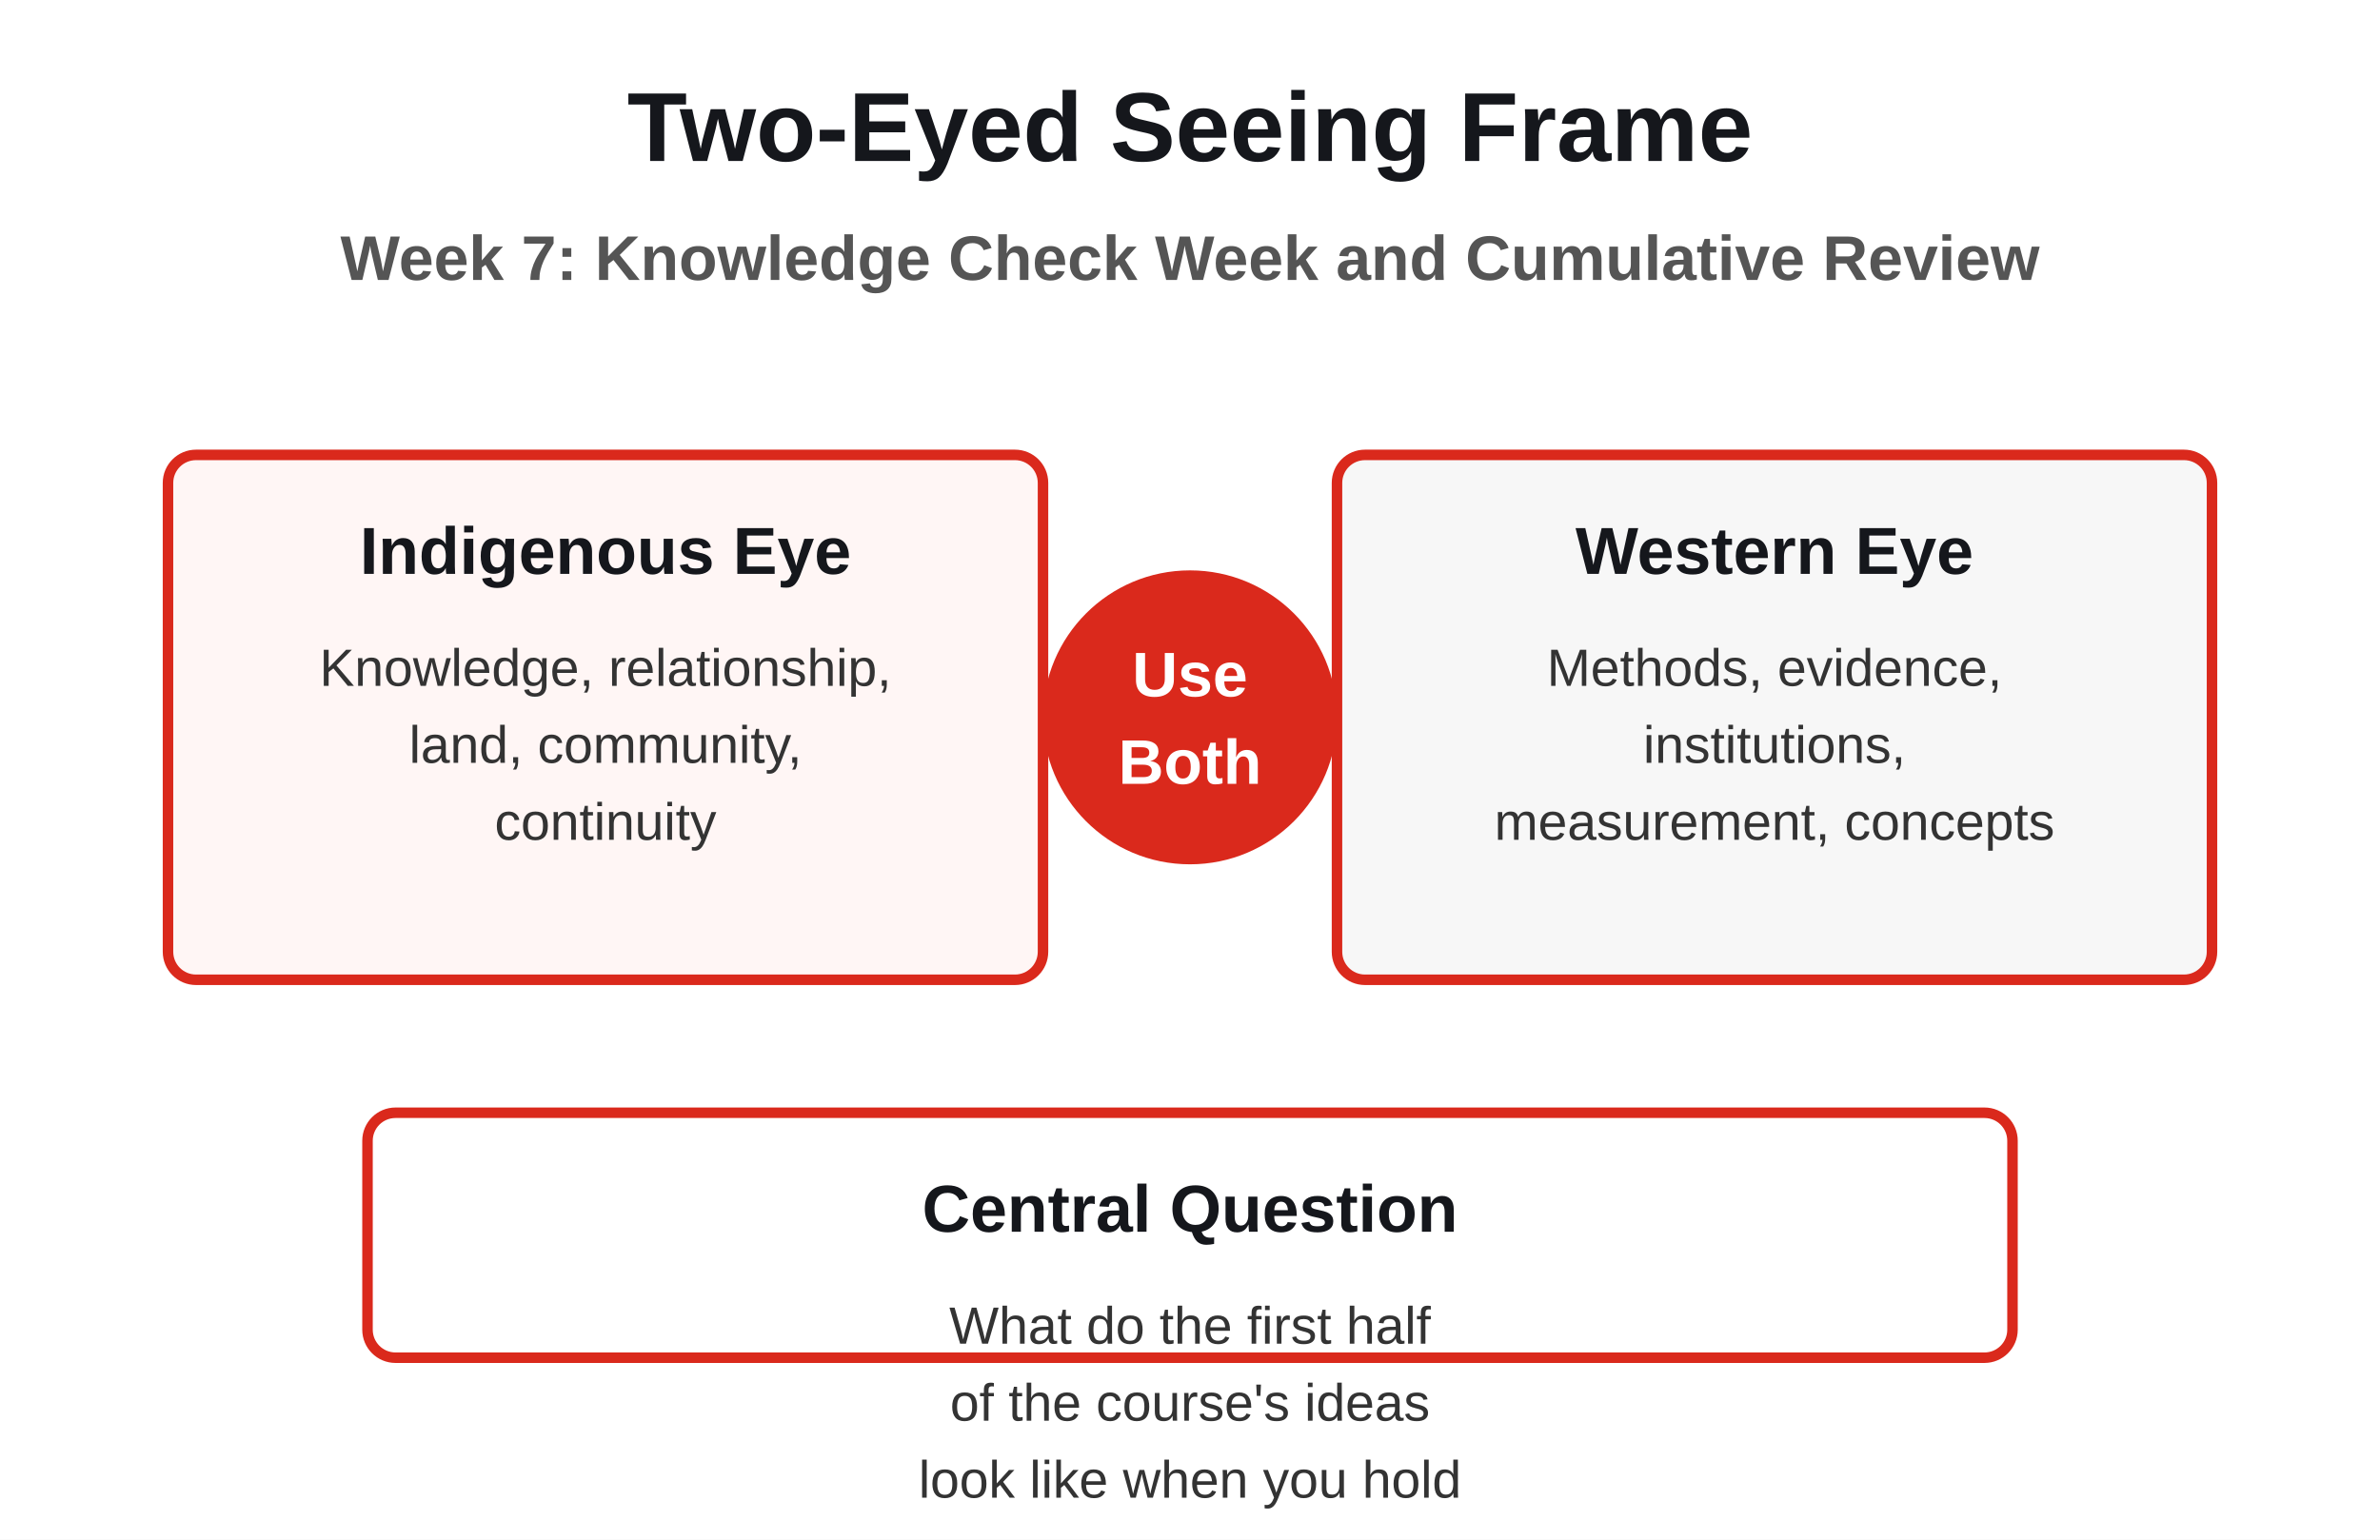
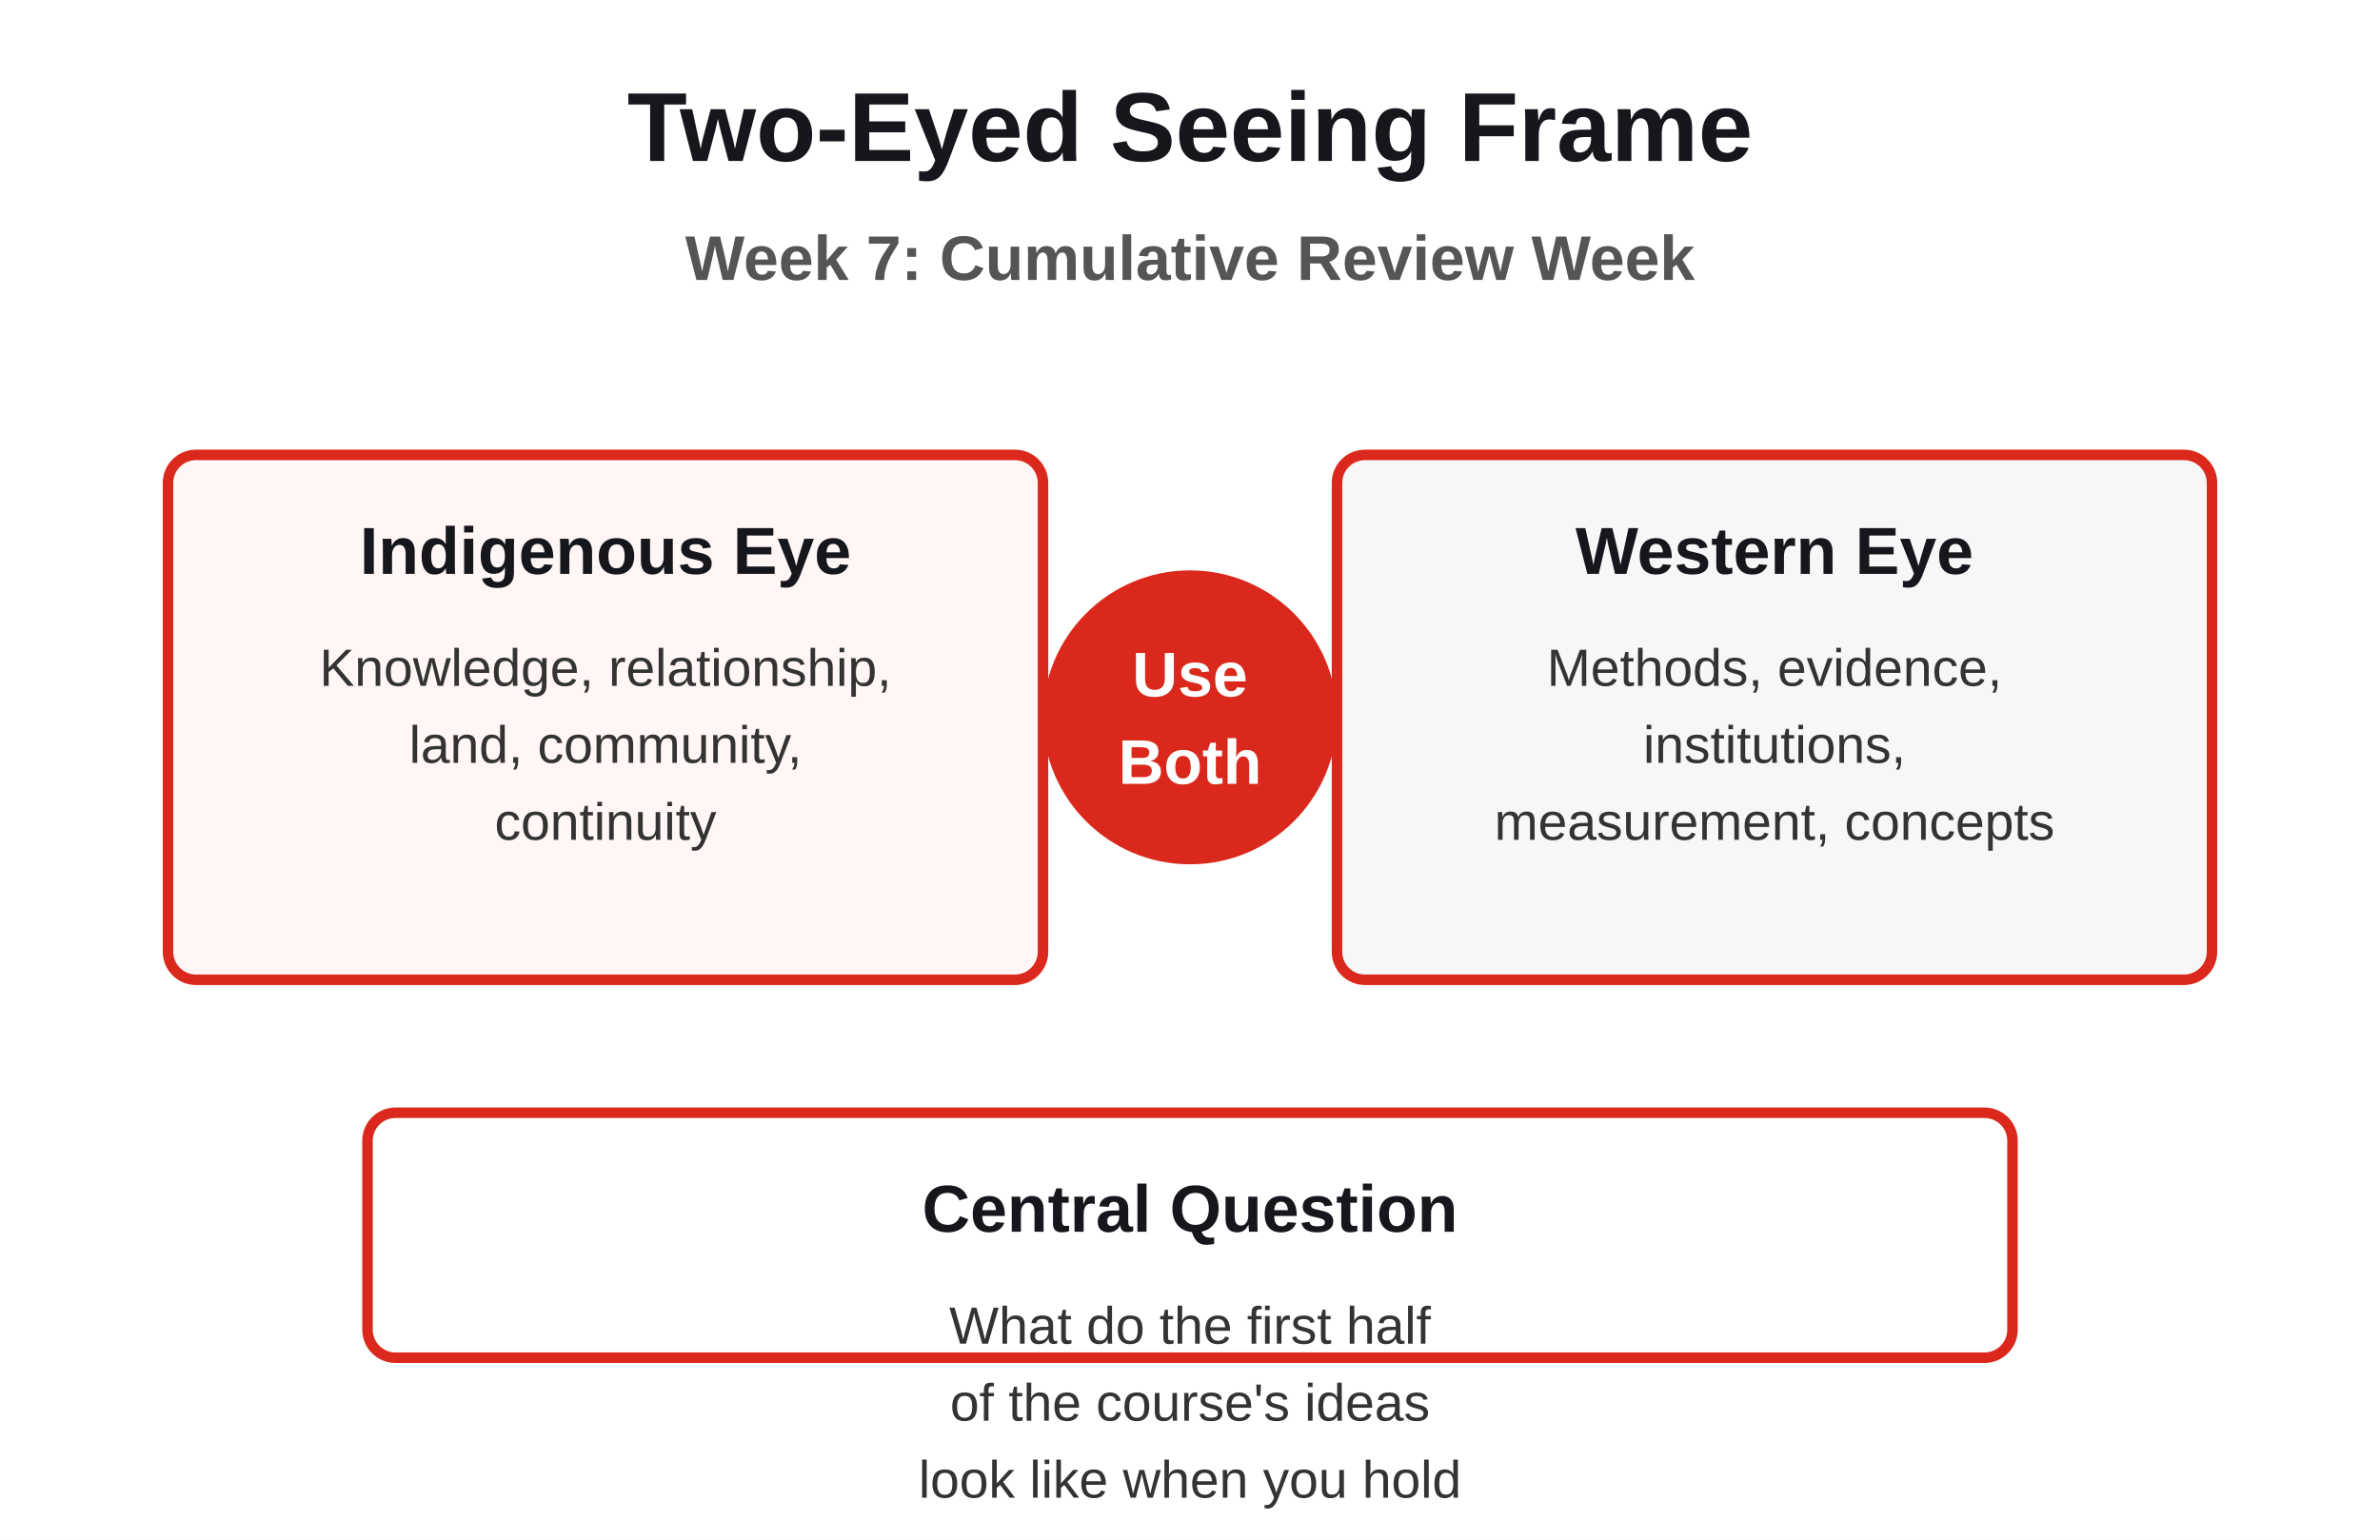
<svg xmlns="http://www.w3.org/2000/svg" viewBox="0 0 680 440" role="img" aria-labelledby="title desc">
  <rect width="680" height="440" fill="#ffffff" />
  <text x="340" y="46" text-anchor="middle" font-family="Arial, Helvetica, sans-serif" font-size="28" font-weight="700" fill="#15171C">Two-Eyed Seeing Frame</text>
-   <text x="340" y="80" text-anchor="middle" font-family="Arial, Helvetica, sans-serif" font-size="18" font-weight="600" fill="#555555">Week 7: Knowledge Check Week and Cumulative Review</text>
+   <text x="340" y="80" text-anchor="middle" font-family="Arial, Helvetica, sans-serif" font-size="18" font-weight="600" fill="#555555">Week 7: Cumulative Review Week</text>
  <rect x="48" y="130" width="250" height="150" rx="8" fill="#FFF6F5" stroke="#DA291C" stroke-width="3" />
  <text x="173.0" y="164" text-anchor="middle" font-family="Arial, Helvetica, sans-serif" font-size="19" font-weight="700" fill="#15171C">Indigenous Eye</text>
  <text x="173.0" y="196" text-anchor="middle" font-family="Arial, Helvetica, sans-serif" font-size="15" font-weight="500" fill="#333333">Knowledge, relationship,</text>
  <text x="173.0" y="218" text-anchor="middle" font-family="Arial, Helvetica, sans-serif" font-size="15" font-weight="500" fill="#333333">land, community,</text>
  <text x="173.0" y="240" text-anchor="middle" font-family="Arial, Helvetica, sans-serif" font-size="15" font-weight="500" fill="#333333">continuity</text>
  <rect x="382" y="130" width="250" height="150" rx="8" fill="#F7F7F7" stroke="#DA291C" stroke-width="3" />
  <text x="507.0" y="164" text-anchor="middle" font-family="Arial, Helvetica, sans-serif" font-size="19" font-weight="700" fill="#15171C">Western Eye</text>
  <text x="507.0" y="196" text-anchor="middle" font-family="Arial, Helvetica, sans-serif" font-size="15" font-weight="500" fill="#333333">Methods, evidence,</text>
  <text x="507.0" y="218" text-anchor="middle" font-family="Arial, Helvetica, sans-serif" font-size="15" font-weight="500" fill="#333333">institutions,</text>
  <text x="507.0" y="240" text-anchor="middle" font-family="Arial, Helvetica, sans-serif" font-size="15" font-weight="500" fill="#333333">measurement, concepts</text>
  <line x1="298" y1="205" x2="382" y2="205" stroke="#DA291C" stroke-width="5" />
  <circle cx="340" cy="205" r="42" fill="#DA291C" />
  <text x="340" y="199" text-anchor="middle" font-family="Arial, Helvetica, sans-serif" font-size="18" font-weight="700" fill="#ffffff">Use</text>
  <text x="340" y="224" text-anchor="middle" font-family="Arial, Helvetica, sans-serif" font-size="18" font-weight="700" fill="#ffffff">Both</text>
  <rect x="105" y="318" width="470" height="70" rx="8" fill="#ffffff" stroke="#DA291C" stroke-width="3" />
  <text x="340.0" y="352" text-anchor="middle" font-family="Arial, Helvetica, sans-serif" font-size="19" font-weight="700" fill="#15171C">Central Question</text>
  <text x="340.0" y="384" text-anchor="middle" font-family="Arial, Helvetica, sans-serif" font-size="15" font-weight="500" fill="#333333">What do the first half</text>
  <text x="340.0" y="406" text-anchor="middle" font-family="Arial, Helvetica, sans-serif" font-size="15" font-weight="500" fill="#333333">of the course's ideas</text>
  <text x="340.0" y="428" text-anchor="middle" font-family="Arial, Helvetica, sans-serif" font-size="15" font-weight="500" fill="#333333">look like when you hold</text>
</svg>
